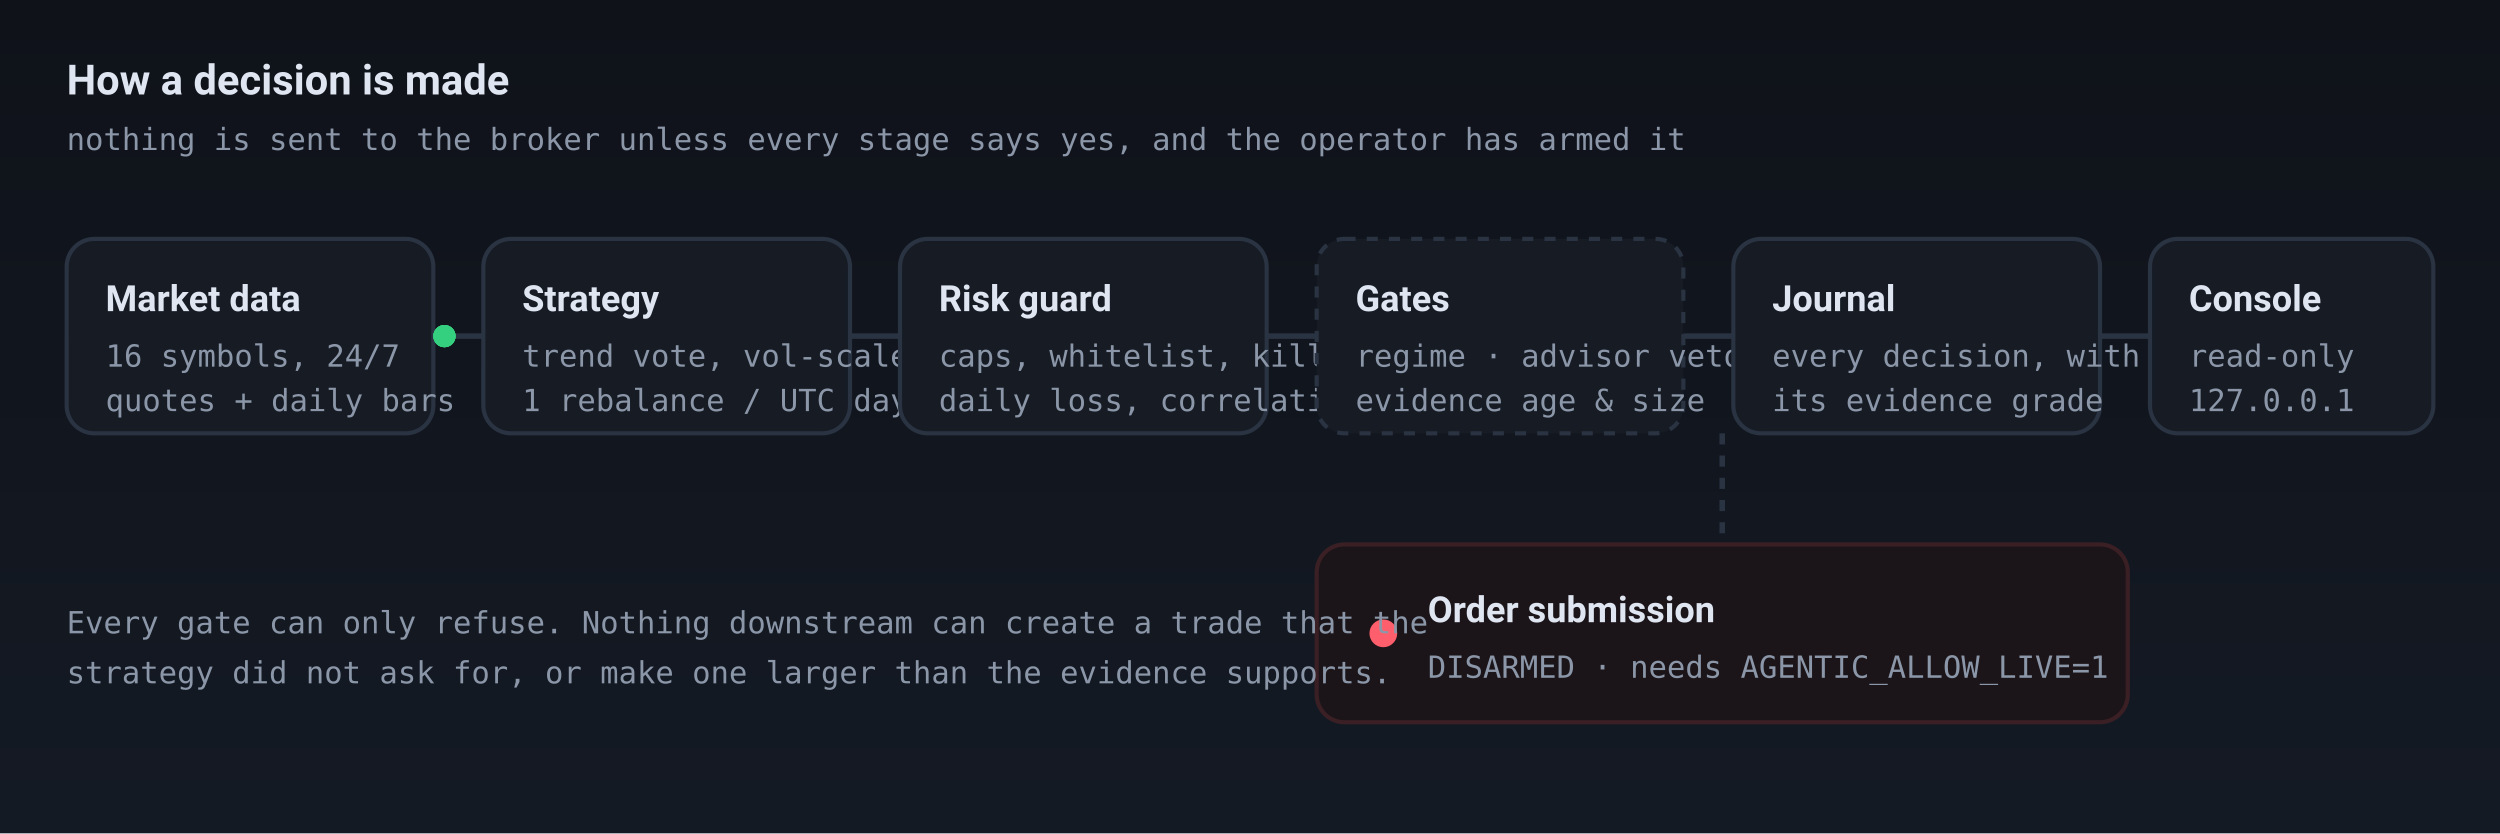
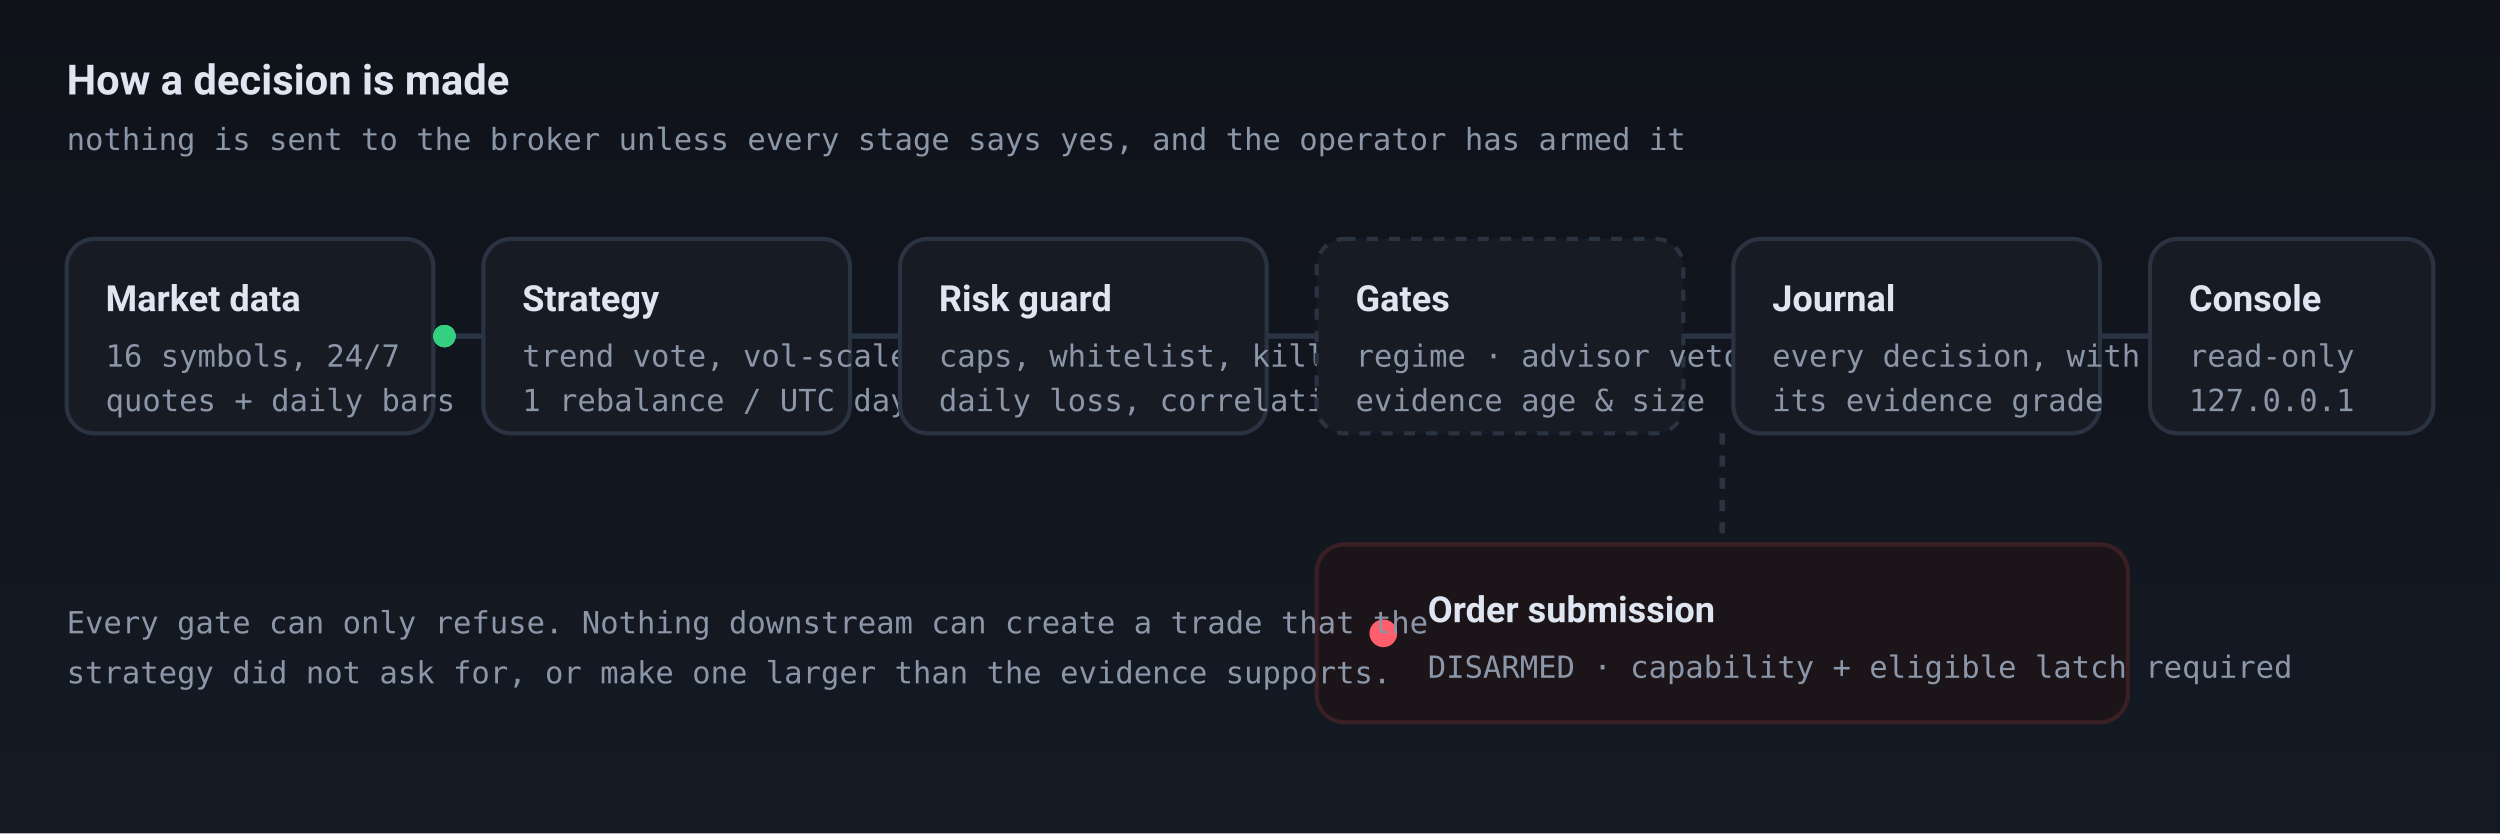
<svg xmlns="http://www.w3.org/2000/svg" viewBox="0 0 900 300" width="900" height="300" role="img" aria-label="How the trading agent decides: quotes flow through the strategy, the risk guard and three gates, then reach the journal and the console.">
  <defs>
    <linearGradient id="bg" x1="0" y1="0" x2="0" y2="1">
      <stop offset="0%" stop-color="#0f1219" />
      <stop offset="100%" stop-color="#141a24" />
    </linearGradient>
    <style>
      .box { fill: #161b24; stroke: #2a3342; stroke-width: 1.5; rx: 10; }
      .label { font: 600 13px -apple-system, "Segoe UI", Roboto, Helvetica, Arial, sans-serif; fill: #dfe6f1; }
      .sub { font: 11px ui-monospace, SFMono-Regular, Menlo, Consolas, monospace; fill: #8b97a8; }
      .flow { stroke: #2a3342; stroke-width: 2; fill: none; }
      .pulse { fill: #35d07f; }
      .gate { stroke-dasharray: 4 4; }
      /* The travelling decision: one dot per stage, staggered. */
      .p1 { animation: travel1 6s linear infinite; }
      .p2 { animation: travel2 6s linear infinite; }
      .p3 { animation: travel3 6s linear infinite; }
      .p4 { animation: travel4 6s linear infinite; }
      @keyframes travel1 { 0%{opacity:0; transform:translateX(0)} 5%{opacity:1}
        25%{opacity:1; transform:translateX(150px)} 30%{opacity:0; transform:translateX(150px)}
        100%{opacity:0; transform:translateX(150px)} }
      @keyframes travel2 { 0%{opacity:0; transform:translateX(150px)} 25%{opacity:0; transform:translateX(150px)}
        30%{opacity:1} 50%{opacity:1; transform:translateX(300px)} 55%{opacity:0; transform:translateX(300px)}
        100%{opacity:0; transform:translateX(300px)} }
      @keyframes travel3 { 0%{opacity:0; transform:translateX(300px)} 50%{opacity:0; transform:translateX(300px)}
        55%{opacity:1} 75%{opacity:1; transform:translateX(450px)} 80%{opacity:0; transform:translateX(450px)}
        100%{opacity:0; transform:translateX(450px)} }
      @keyframes travel4 { 0%{opacity:0; transform:translateX(450px)} 75%{opacity:0; transform:translateX(450px)}
        80%{opacity:1} 98%{opacity:1; transform:translateX(600px)} 100%{opacity:0; transform:translateX(600px)} }
      .blink { animation: blink 2.4s ease-in-out infinite; }
      @keyframes blink { 0%,100%{opacity:1} 50%{opacity:.25} }
      .armed-off { fill:#ff5f6d; }
      @media (prefers-reduced-motion: reduce) {
        .p1,.p2,.p3,.p4,.blink { animation: none; }
      }
    </style>
  </defs>
  <rect width="900" height="300" fill="url(#bg)" />
  <text x="24" y="34" class="label" style="font-size:15px">How a decision is made</text>
  <text x="24" y="54" class="sub">nothing is sent to the broker unless every stage says yes, and the operator has armed it</text>
  <g>
    <rect class="box" x="24" y="86" width="132" height="70" />
    <text x="38" y="112" class="label">Market data</text>
    <text x="38" y="132" class="sub">16 symbols, 24/7</text>
    <text x="38" y="148" class="sub">quotes + daily bars</text>
  </g>
  <g>
    <rect class="box" x="174" y="86" width="132" height="70" />
    <text x="188" y="112" class="label">Strategy</text>
    <text x="188" y="132" class="sub">trend vote, vol-scaled</text>
    <text x="188" y="148" class="sub">1 rebalance / UTC day</text>
  </g>
  <g>
    <rect class="box" x="324" y="86" width="132" height="70" />
    <text x="338" y="112" class="label">Risk guard</text>
    <text x="338" y="132" class="sub">caps, whitelist, kill</text>
    <text x="338" y="148" class="sub">daily loss, correlation</text>
  </g>
  <g>
    <rect class="box gate" x="474" y="86" width="132" height="70" />
    <text x="488" y="112" class="label">Gates</text>
    <text x="488" y="132" class="sub">regime · advisor veto</text>
    <text x="488" y="148" class="sub">evidence age &amp; size</text>
  </g>
  <g>
    <rect class="box" x="624" y="86" width="132" height="70" />
    <text x="638" y="112" class="label">Journal</text>
    <text x="638" y="132" class="sub">every decision, with</text>
    <text x="638" y="148" class="sub">its evidence grade</text>
  </g>
  <g>
    <rect class="box" x="774" y="86" width="102" height="70" />
    <text x="788" y="112" class="label">Console</text>
    <text x="788" y="132" class="sub">read-only</text>
    <text x="788" y="148" class="sub">127.0.0.1</text>
  </g>
  <path class="flow" d="M156 121 H174 M306 121 H324 M456 121 H474 M606 121 H624 M756 121 H774" />
  <g>
    <circle class="pulse p1" cx="160" cy="121" r="4" />
    <circle class="pulse p2" cx="160" cy="121" r="4" />
    <circle class="pulse p3" cx="160" cy="121" r="4" />
    <circle class="pulse p4" cx="160" cy="121" r="4" />
  </g>
  <g>
    <rect x="474" y="196" width="292" height="64" rx="10" fill="#1b1418" stroke="#3a1f24" stroke-width="1.5" />
    <circle class="blink armed-off" cx="498" cy="228" r="5" />
    <text x="514" y="224" class="label">Order submission</text>
-     <text x="514" y="244" class="sub">DISARMED · needs AGENTIC_ALLOW_LIVE=1</text>
+     <text x="514" y="244" class="sub">DISARMED · capability + eligible latch required</text>
  </g>
  <path class="flow" d="M620 156 V196" stroke-dasharray="4 4" />
  <text x="24" y="228" class="sub">Every gate can only refuse. Nothing downstream can create a trade that the</text>
  <text x="24" y="246" class="sub">strategy did not ask for, or make one larger than the evidence supports.</text>
</svg>
